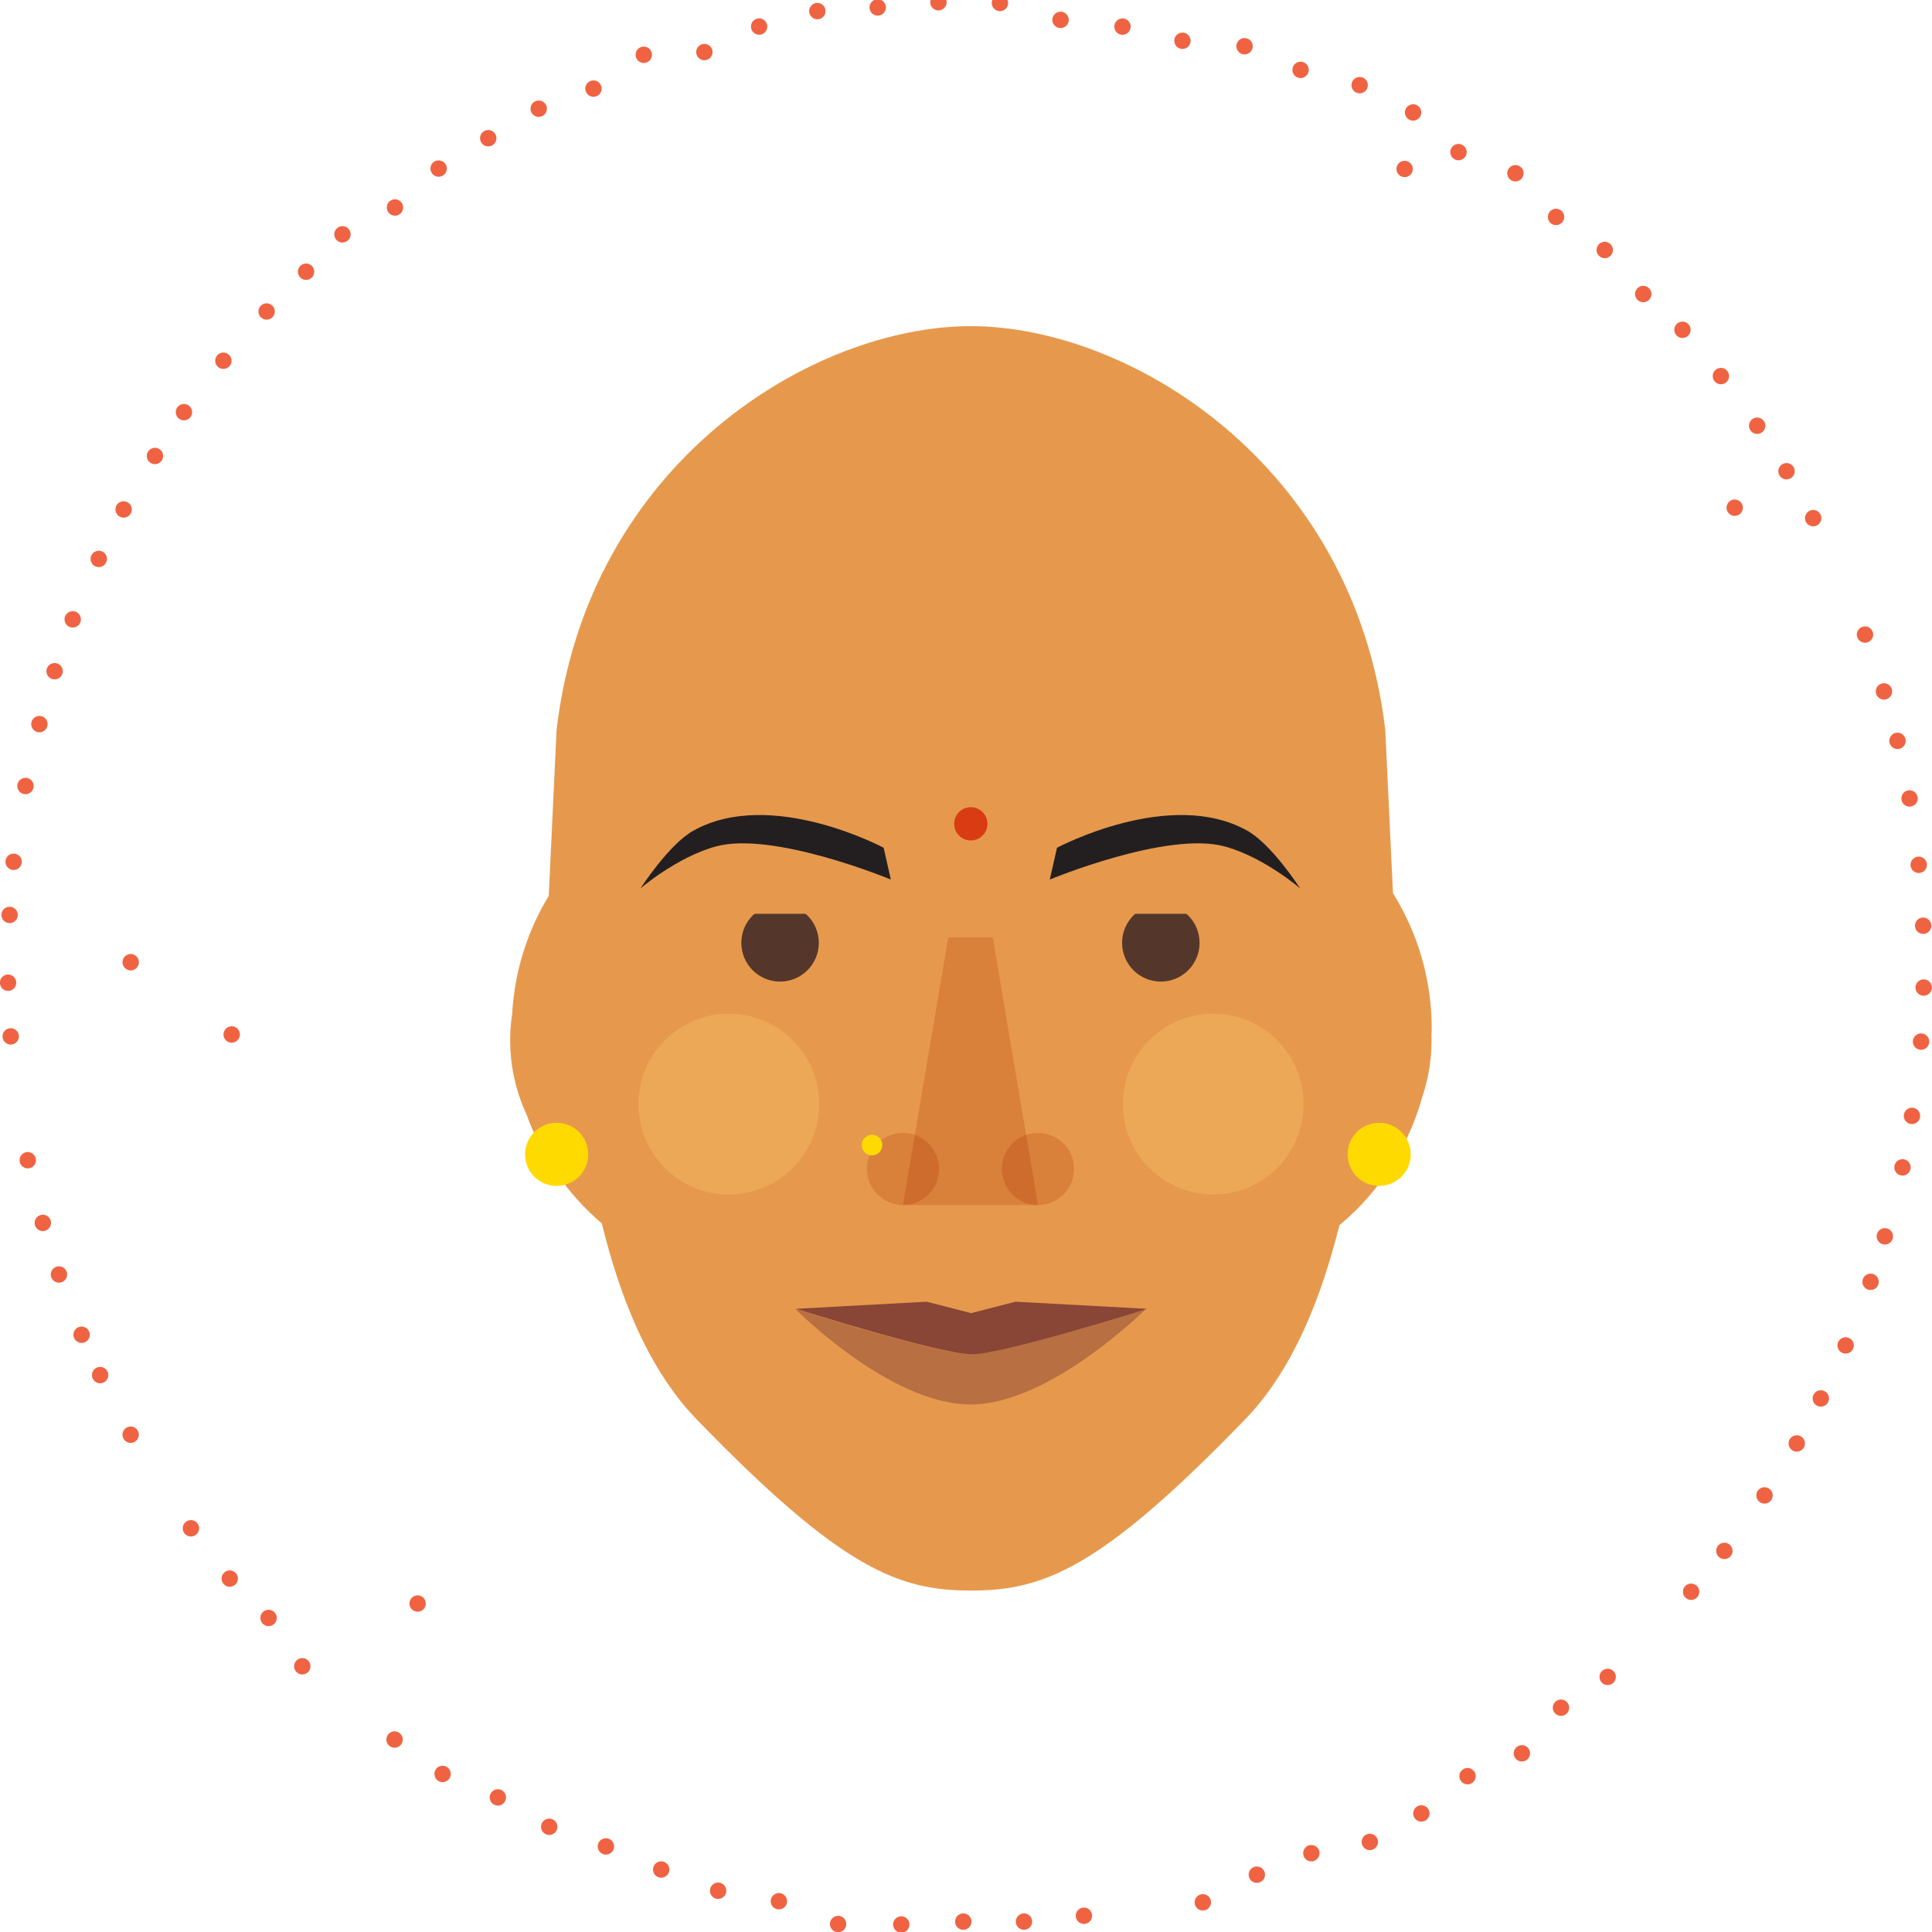
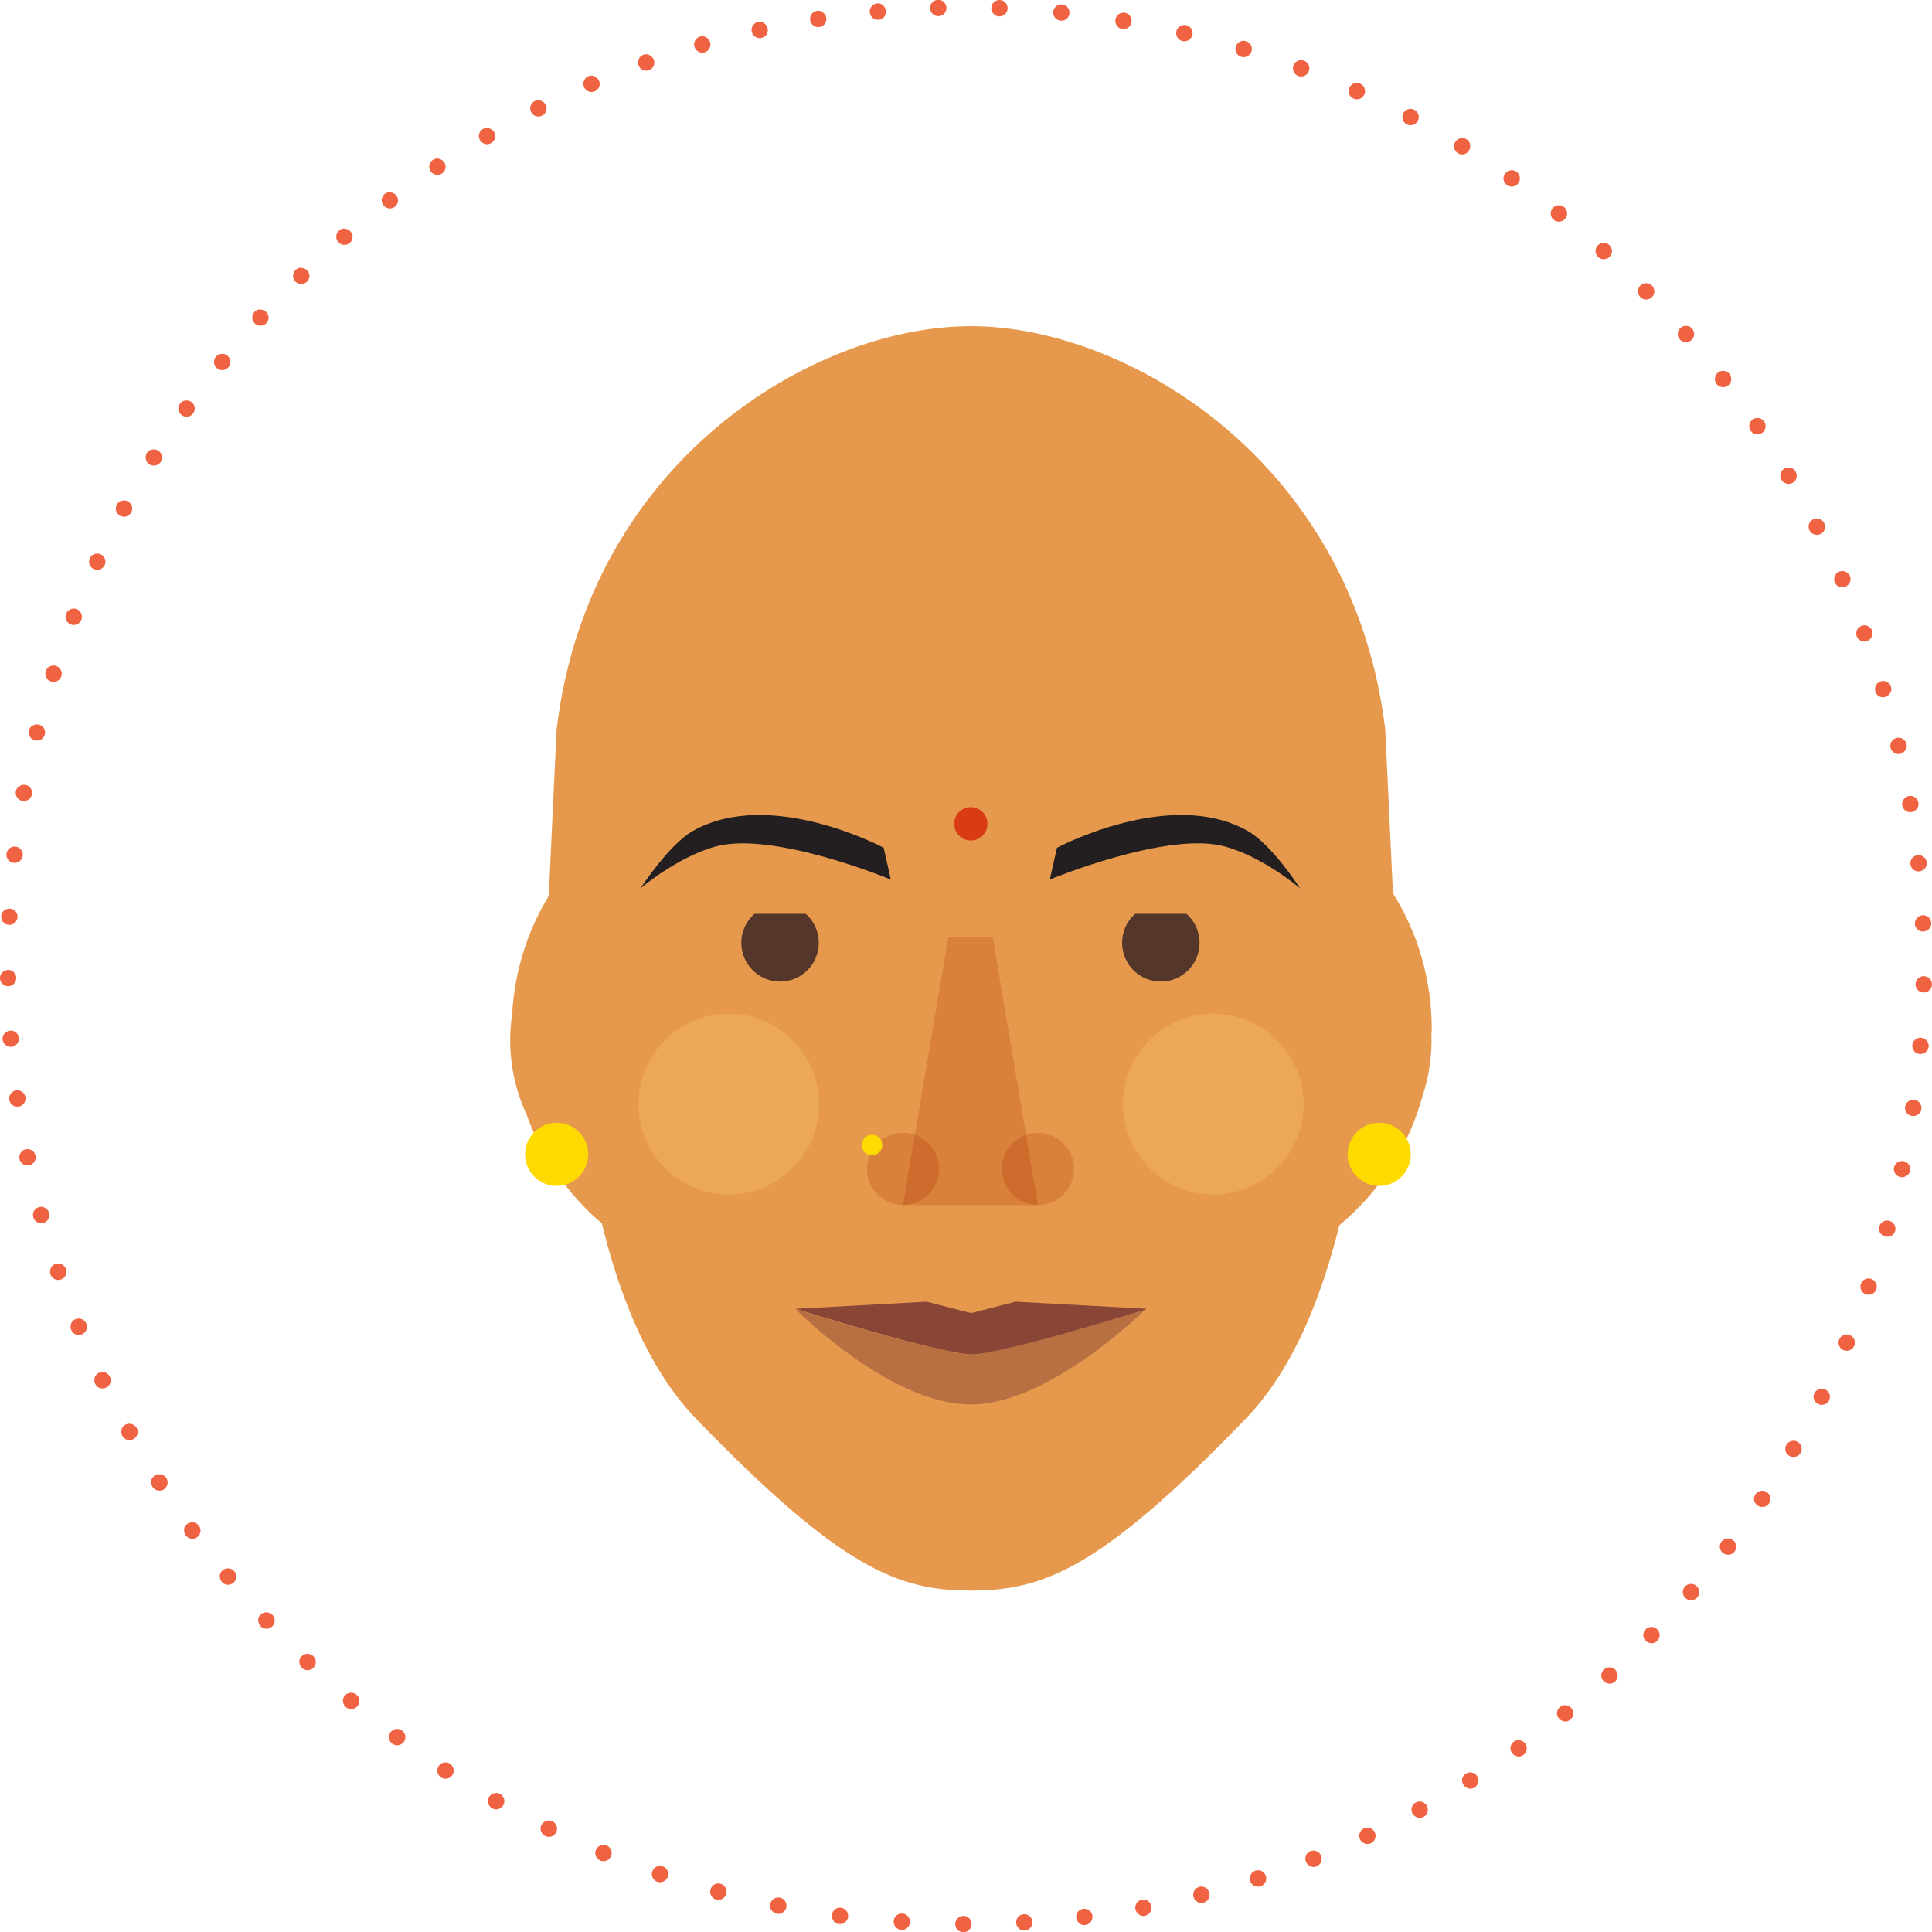
<svg xmlns="http://www.w3.org/2000/svg" viewBox="0 0 304.19 304.17">
  <defs>
    <style>.cls-1{isolation:isolate;}.cls-2{fill:#e6994d;}.cls-3{fill:#231f20;}.cls-4,.cls-5{fill:#d07730;opacity:0.3;}.cls-4{mix-blend-mode:screen;}.cls-10,.cls-5,.cls-8,.cls-9{mix-blend-mode:multiply;}.cls-6{fill:#54372a;}.cls-7{fill:#ffda00;}.cls-8,.cls-9{fill:#9873b3;}.cls-9{opacity:0.5;}.cls-10{fill:#f1623a;}.cls-11{fill:#f06342;}</style>
  </defs>
  <g class="cls-1">
    <g id="text_images" data-name="text/images">
      <path class="cls-2" d="M10490,12248a40.1,40.1,0,0,0-6.1-21.31l-1.21-25.72c-5-42.13-40.53-63.57-65.24-63.57-24.9,0-60.27,21.44-65.24,63.57l-1.23,26.13a40.07,40.07,0,0,0-5.76,18.57,27.82,27.82,0,0,0,2.28,15.9,40.36,40.36,0,0,0,11.84,17.11c1.74,7,5.67,21.29,14.88,30.8,22.83,23.59,31.83,27,43.18,27h0.09c11.35,0,20.35-3.38,43.18-27,9.09-9.39,13-23.52,14.81-30.53a40.31,40.31,0,0,0,13.07-20.31,27.76,27.76,0,0,0,1.41-9.72C10490,12248.57,10490,12248.26,10490,12248Z" transform="translate(-10264.58 -12086.05)" />
      <path class="cls-3" d="M10431,12219.53l-1.13,5s18.51-7.68,27.54-5.21c6.16,1.68,11.87,6.6,11.87,6.6s-4.43-6.9-8.3-9.07C10448.83,12210,10431,12219.53,10431,12219.53Z" transform="translate(-10264.58 -12086.05)" />
      <path class="cls-3" d="M10403.71,12219.53l1.13,5s-18.51-7.68-27.54-5.21c-6.16,1.68-11.87,6.6-11.87,6.6s4.43-6.9,8.3-9.07C10385.93,12210,10403.71,12219.53,10403.71,12219.53Z" transform="translate(-10264.58 -12086.05)" />
      <circle class="cls-4" cx="114.75" cy="173.84" r="14.23" />
      <circle class="cls-4" cx="191.02" cy="173.84" r="14.23" />
      <polygon class="cls-5" points="163.43 189.74 142.17 189.74 149.3 147.59 156.31 147.59 163.43 189.74" />
      <circle class="cls-5" cx="142.17" cy="184.05" r="5.68" />
      <circle class="cls-5" cx="163.43" cy="184.05" r="5.68" />
      <circle class="cls-6" cx="122.82" cy="148.45" r="6.1" />
      <circle class="cls-6" cx="182.77" cy="148.45" r="6.1" />
      <circle class="cls-7" cx="87.64" cy="181.75" r="4.97" />
      <circle class="cls-7" cx="217.15" cy="181.75" r="4.97" />
      <path class="cls-8" d="M10424.48,12291l-7,1.8-7-1.8-20.58,1.12s22.73,7.16,27.63,7.16,27.63-7.16,27.63-7.16Z" transform="translate(-10264.58 -12086.05)" />
      <path class="cls-9" d="M10417.43,12307.18c12.49,0,27.58-15.05,27.58-15.05s-22.64,7.16-27.61,7.16-27.61-7.16-27.61-7.16,14.89,15.05,27.58,15.05h0Z" transform="translate(-10264.58 -12086.05)" />
      <circle class="cls-10" cx="152.85" cy="129.71" r="2.62" />
      <polygon class="cls-2" points="175.63 143.88 190.29 143.88 182.96 136.89 175.63 143.88" />
      <polygon class="cls-2" points="115.65 143.88 130.31 143.88 122.98 136.89 115.65 143.88" />
      <circle class="cls-7" cx="137.3" cy="180.29" r="1.62" />
-       <circle class="cls-11" cx="10541.29" cy="12153.15" r="1.29" transform="translate(-13180.83 8882.57) rotate(-82.29)" />
-       <circle class="cls-11" cx="10535.88" cy="12145.72" r="1.29" transform="translate(-12620.49 9668.27) rotate(-85.76)" />
-       <circle class="cls-11" cx="10530.04" cy="12138.64" r="1.29" transform="translate(-12014.15 10417.89) rotate(-89.23)" />
-       <circle class="cls-11" cx="10523.77" cy="12131.91" r="1.29" transform="translate(-10824.85 -11576.41) rotate(-2.7)" />
-       <circle class="cls-11" cx="10517.1" cy="12125.57" r="1.29" transform="translate(-11510.57 -10881.5) rotate(-6.19)" />
-       <circle class="cls-11" cx="10510.04" cy="12119.64" r="1.29" transform="translate(-12155.04 -10143.55) rotate(-9.69)" />
-       <circle class="cls-11" cx="10502.6" cy="12114.13" r="1.29" transform="translate(-12756.06 -9363.97) rotate(-13.22)" />
-       <circle class="cls-11" cx="10494.81" cy="12109.07" r="1.29" transform="translate(-13311.18 -8544.42) rotate(-16.76)" />
-       <circle class="cls-11" cx="10486.67" cy="12104.48" r="1.29" transform="translate(-13817.7 -7686.95) rotate(-20.34)" />
-       <circle class="cls-11" cx="10478.22" cy="12100.38" r="1.29" transform="translate(-14272.8 -6794.14) rotate(-23.94)" />
-       <circle class="cls-11" cx="10469.45" cy="12096.8" r="1.29" transform="translate(-14673.59 -5869.16) rotate(-27.56)" />
-       <circle class="cls-11" cx="10460.4" cy="12093.75" r="1.29" transform="translate(-15017.25 -4915.86) rotate(-31.21)" />
-       <circle class="cls-11" cx="10451.07" cy="12091.26" r="1.29" transform="translate(-15301.19 -3938.82) rotate(-34.87)" />
-       <circle class="cls-11" cx="10441.48" cy="12089.35" r="1.29" transform="translate(-15523.23 -2943.36) rotate(-38.55)" />
-       <circle class="cls-11" cx="10431.7" cy="12088.05" r="1.29" transform="translate(-15681.68 -1936.27) rotate(-42.23)" />
-       <circle class="cls-11" cx="10421.97" cy="12087.38" r="1.29" transform="translate(-15775.77 -924.22) rotate(-45.91)" />
-       <circle class="cls-11" cx="10412.34" cy="12087.34" r="1.29" transform="translate(-15805.71 87.35) rotate(-49.57)" />
-       <circle class="cls-11" cx="10402.82" cy="12087.91" r="1.29" transform="translate(-15772.32 1092.87) rotate(-53.21)" />
-       <circle class="cls-11" cx="10393.44" cy="12089.06" r="1.29" transform="translate(-15676.98 2087.36) rotate(-56.83)" />
-       <circle class="cls-11" cx="10384.22" cy="12090.79" r="1.29" transform="translate(-15521.49 3066.52) rotate(-60.42)" />
-       <circle class="cls-11" cx="10375.18" cy="12093.08" r="1.29" transform="translate(-15307.87 4026.71) rotate(-63.98)" />
-       <circle class="cls-11" cx="10366.35" cy="12095.92" r="1.29" transform="translate(-15038.25 4964.9) rotate(-67.53)" />
-       <circle class="cls-11" cx="10357.74" cy="12099.27" r="1.29" transform="translate(-14714.7 5878.59) rotate(-71.04)" />
-       <circle class="cls-11" cx="10349.38" cy="12103.14" r="1.29" transform="translate(-14339.18 6765.74) rotate(-74.54)" />
-       <circle class="cls-11" cx="10341.28" cy="12107.5" r="1.29" transform="translate(-13913.47 7624.65) rotate(-78.02)" />
-       <circle class="cls-11" cx="10333.48" cy="12112.33" r="1.29" transform="translate(-13439.08 8453.84) rotate(-81.49)" />
-       <circle class="cls-11" cx="10325.99" cy="12117.62" r="1.29" transform="translate(-12917.34 9251.92) rotate(-84.95)" />
-       <circle class="cls-11" cx="10318.83" cy="12123.35" r="1.29" transform="translate(-12349.34 10017.53) rotate(-88.42)" />
-       <circle class="cls-11" cx="10312.03" cy="12129.51" r="1.29" transform="translate(-10658.27 -11740.03) rotate(-1.89)" />
-       <circle class="cls-11" cx="10305.61" cy="12136.08" r="1.29" transform="translate(-11354.18 -11069.3) rotate(-5.37)" />
-       <circle class="cls-11" cx="10299.58" cy="12143.05" r="1.29" transform="translate(-12011.79 -10355.01) rotate(-8.86)" />
-       <circle class="cls-11" cx="10293.98" cy="12150.38" r="1.29" transform="translate(-12628.94 -9598.19) rotate(-12.37)" />
-       <circle class="cls-11" cx="10288.82" cy="12158.08" r="1.29" transform="translate(-13203.15 -8800.11) rotate(-15.91)" />
-       <circle class="cls-11" cx="10284.12" cy="12166.13" r="1.29" transform="translate(-13731.7 -7962.38) rotate(-19.47)" />
-       <circle class="cls-11" cx="10279.91" cy="12174.49" r="1.29" transform="translate(-14211.63 -7087.1) rotate(-23.06)" />
-       <circle class="cls-11" cx="10276.2" cy="12183.17" r="1.29" transform="translate(-14639.86 -6176.96) rotate(-26.67)" />
-       <circle class="cls-11" cx="10273.03" cy="12192.15" r="1.29" transform="translate(-15013.3 -5235.32) rotate(-30.31)" />
-       <circle class="cls-11" cx="10270.4" cy="12201.4" r="1.29" transform="translate(-15328.99 -4266.3) rotate(-33.97)" />
-       <circle class="cls-11" cx="10268.35" cy="12210.91" r="1.29" transform="translate(-15584.3 -3274.76) rotate(-37.64)" />
-       <circle class="cls-11" cx="10266.89" cy="12220.65" r="1.29" transform="translate(-15777.07 -2266.33) rotate(-41.31)" />
-       <circle class="cls-11" cx="10266.07" cy="12230.4" r="1.29" transform="translate(-15905.65 -1247.71) rotate(-44.99)" />
-       <circle class="cls-11" cx="10265.87" cy="12240.06" r="1.29" transform="translate(-15969.41 -225.29) rotate(-48.65)" />
-       <circle class="cls-11" cx="10266.28" cy="12249.61" r="1.29" transform="translate(-15968.6 795.13) rotate(-52.3)" />
-       <circle class="cls-11" cx="10267.29" cy="12259.03" r="1.29" transform="matrix(0.56, -0.83, 0.83, 0.56, -15904.1, 1808.29)" />
-       <circle class="cls-11" cx="10268.88" cy="12268.29" r="1.29" transform="translate(-15777.28 2809.52) rotate(-59.52)" />
-       <circle class="cls-11" cx="10271.04" cy="12277.37" r="1.29" transform="translate(-15589.79 3794.8) rotate(-63.09)" />
-       <circle class="cls-11" cx="10273.73" cy="12286.26" r="1.29" transform="translate(-15343.5 4760.69) rotate(-66.64)" />
-       <circle class="cls-11" cx="10276.96" cy="12294.93" r="1.29" transform="translate(-15040.25 5704.28) rotate(-70.16)" />
-       <circle class="cls-11" cx="10280.7" cy="12303.35" r="1.29" transform="translate(-14681.86 6623.14) rotate(-73.67)" />
-       <circle class="cls-11" cx="10284.94" cy="12311.51" r="1.29" transform="translate(-14269.97 7515.18) rotate(-77.15)" />
-       <circle class="cls-11" cx="10289.65" cy="12319.39" r="1.29" transform="matrix(0.16, -0.99, 0.99, 0.16, -13806.06, 8378.53)" />
-       <circle class="cls-11" cx="10294.83" cy="12326.96" r="1.29" transform="translate(-13291.4 9211.48) rotate(-84.09)" />
-       <circle class="cls-11" cx="10300.45" cy="12334.21" r="1.29" transform="translate(-12727.08 10012.32) rotate(-87.55)" />
-       <circle class="cls-11" cx="10306.51" cy="12341.1" r="1.29" transform="translate(-10482.28 -11900.93) rotate(-1.02)" />
-       <circle class="cls-11" cx="10312.98" cy="12347.62" r="1.29" transform="translate(-11200.37 -11240.02) rotate(-4.49)" />
-       <circle class="cls-11" cx="10319.84" cy="12353.74" r="1.29" transform="matrix(0.99, -0.14, 0.14, 0.99, -11880.41, -10532.95)" />
-       <circle class="cls-11" cx="10327.09" cy="12359.46" r="1.29" transform="translate(-12519.97 -9780.76) rotate(-11.49)" />
-       <circle class="cls-11" cx="10334.7" cy="12364.73" r="1.29" transform="translate(-13116.33 -8984.69) rotate(-15.02)" />
-       <circle class="cls-11" cx="10342.66" cy="12369.55" r="1.29" transform="translate(-13666.5 -8146.38) rotate(-18.58)" />
-       <circle class="cls-11" cx="10350.95" cy="12373.88" r="1.29" transform="translate(-14167.25 -7267.93) rotate(-22.16)" />
-       <circle class="cls-11" cx="10359.55" cy="12377.72" r="1.29" transform="translate(-14615.19 -6352.08) rotate(-25.77)" />
-       <circle class="cls-11" cx="10368.45" cy="12381.03" r="1.29" transform="translate(-15006.93 -5402.26) rotate(-29.4)" />
-       <circle class="cls-11" cx="10377.63" cy="12383.79" r="1.29" transform="translate(-15339.17 -4422.68) rotate(-33.05)" />
-       <circle class="cls-11" cx="10387.08" cy="12385.99" r="1.29" transform="translate(-15608.95 -3418.37) rotate(-36.72)" />
-       <circle class="cls-11" cx="10396.77" cy="12387.6" r="1.29" transform="translate(-15813.76 -2395.13) rotate(-40.39)" />
-       <circle class="cls-11" cx="10406.54" cy="12388.58" r="1.29" transform="translate(-15951.81 -1359.94) rotate(-44.07)" />
-       <circle class="cls-11" cx="10416.23" cy="12388.94" r="1.29" transform="translate(-16022.27 -319.9) rotate(-47.74)" />
-       <circle class="cls-11" cx="10425.81" cy="12388.67" r="1.29" transform="translate(-16025.3 718.67) rotate(-51.39)" />
-       <circle class="cls-11" cx="10435.26" cy="12387.81" r="1.29" transform="translate(-15961.75 1749.97) rotate(-55.02)" />
-       <circle class="cls-11" cx="10444.56" cy="12386.36" r="1.29" transform="matrix(0.52, -0.85, 0.85, 0.52, -15833.05, 2768.83)" />
-       <circle class="cls-11" cx="10453.69" cy="12384.35" r="1.29" transform="translate(-15641.04 3770.76) rotate(-62.2)" />
-       <circle class="cls-11" cx="10462.63" cy="12381.79" r="1.29" transform="translate(-15387.78 4751.88) rotate(-65.76)" />
-       <circle class="cls-11" cx="10471.36" cy="12378.69" r="1.29" transform="translate(-15075.41 5708.93) rotate(-69.29)" />
-       <circle class="cls-11" cx="10479.84" cy="12375.08" r="1.29" transform="translate(-14706.05 6639.16) rotate(-72.79)" />
-       <circle class="cls-11" cx="10488.07" cy="12370.96" r="1.29" transform="translate(-14281.71 7540.22) rotate(-76.28)" />
-       <circle class="cls-11" cx="10496.02" cy="12366.37" r="1.29" transform="translate(-13804.23 8410.1) rotate(-79.76)" />
-       <circle class="cls-11" cx="10503.67" cy="12361.3" r="1.29" transform="translate(-13275.27 9246.93) rotate(-83.22)" />
-       <circle class="cls-11" cx="10511" cy="12355.79" r="1.29" transform="translate(-12696.29 10048.94) rotate(-86.69)" />
-       <circle class="cls-11" cx="10517.98" cy="12349.84" r="1.29" transform="translate(-10297.15 -12058.24) rotate(-0.15)" />
-       <circle class="cls-11" cx="10524.6" cy="12343.47" r="1.29" transform="matrix(1, -0.06, 0.06, 1, -11023.77, -11396.1)" />
-       <circle class="cls-11" cx="10530.82" cy="12336.7" r="1.29" transform="translate(-11710.55 -10687.77) rotate(-7.11)" />
-       <circle class="cls-11" cx="10536.64" cy="12329.55" r="1.29" transform="translate(-12355.15 -9934.53) rotate(-10.61)" />
-       <circle class="cls-11" cx="10542.03" cy="12322.03" r="1.29" transform="translate(-12954.98 -9137.91) rotate(-14.14)" />
-       <circle class="cls-11" cx="10546.96" cy="12314.16" r="1.29" transform="translate(-13507.21 -8299.74) rotate(-17.69)" />
-       <circle class="cls-11" cx="10551.42" cy="12305.95" r="1.29" transform="translate(-14008.8 -7422.33) rotate(-21.26)" />
-       <circle class="cls-11" cx="10555.38" cy="12297.42" r="1.29" transform="translate(-14456.57 -6508.57) rotate(-24.86)" />
-       <circle class="cls-11" cx="10558.82" cy="12288.6" r="1.29" transform="translate(-14847.36 -5562.02) rotate(-28.49)" />
-       <circle class="cls-11" cx="10561.73" cy="12279.48" r="1.29" transform="translate(-15178.11 -4586.97) rotate(-32.13)" />
-       <circle class="cls-11" cx="10564.07" cy="12270.1" r="1.29" transform="translate(-15446.08 -3588.5) rotate(-35.8)" />
-       <circle class="cls-11" cx="10565.83" cy="12260.47" r="1.29" transform="translate(-15649 -2572.44) rotate(-39.47)" />
-       <circle class="cls-11" cx="10566.97" cy="12250.7" r="1.29" transform="translate(-15785.22 -1546.83) rotate(-43.15)" />
-       <circle class="cls-11" cx="10567.48" cy="12241.01" r="1.29" transform="translate(-15854.49 -517.88) rotate(-46.81)" />
-       <circle class="cls-11" cx="10567.37" cy="12231.41" r="1.29" transform="translate(-15857.19 508.38) rotate(-50.46)" />
-       <circle class="cls-11" cx="10566.66" cy="12221.94" r="1.29" transform="translate(-15794.42 1526.18) rotate(-54.09)" />
-       <circle class="cls-11" cx="10565.36" cy="12212.62" r="1.29" transform="translate(-15667.83 2530.37) rotate(-57.7)" />
-       <circle class="cls-11" cx="10563.5" cy="12203.45" r="1.29" transform="translate(-15479.48 3516.49) rotate(-61.28)" />
-       <circle class="cls-11" cx="10561.08" cy="12194.48" r="1.29" transform="translate(-15231.67 4480.79) rotate(-64.83)" />
-       <circle class="cls-11" cx="10558.13" cy="12185.71" r="1.29" transform="translate(-14926.77 5420.13) rotate(-68.36)" />
-       <circle class="cls-11" cx="10554.66" cy="12177.17" r="1.29" transform="matrix(0.31, -0.95, 0.95, 0.31, -14567.13, 6331.94)" />
-       <circle class="cls-11" cx="10550.68" cy="12168.88" r="1.29" transform="translate(-14154.94 7214.09) rotate(-75.36)" />
-       <circle class="cls-11" cx="10546.22" cy="12160.87" r="1.29" transform="translate(-13692.24 8064.82) rotate(-78.83)" />
-       <circle class="cls-11" cx="10541.29" cy="12153.15" r="1.29" transform="matrix(0.13, -0.99, 0.99, 0.13, -13180.83, 8882.57)" />
+       <path class="cls-11" d="M10541.11,12154.43a1.29,1.29,0,1,1,1.45-1.1A1.29,1.29,0,0,1,10541.11,12154.43Zm-3.95-8.61a1.29,1.29,0,1,0-1.38,1.19A1.29,1.29,0,0,0,10537.17,12145.82Zm-5.84-7.16a1.29,1.29,0,1,0-1.3,1.27A1.29,1.29,0,0,0,10531.33,12138.66Zm-6.27-6.8a1.29,1.29,0,1,0-1.23,1.35A1.29,1.29,0,0,0,10525.06,12131.85Zm-6.68-6.42a1.29,1.29,0,1,0-1.14,1.42A1.29,1.29,0,0,0,10518.38,12125.43Zm-7.07-6a1.29,1.29,0,1,0-1.05,1.49A1.29,1.29,0,0,0,10511.31,12119.42Zm-7.45-5.59a1.29,1.29,0,1,0-1,1.55A1.29,1.29,0,0,0,10503.85,12113.83Zm-7.81-5.14a1.29,1.29,0,1,0-.86,1.6A1.29,1.29,0,0,0,10496,12108.7Zm-8.16-4.67a1.29,1.29,0,1,0-.76,1.65A1.29,1.29,0,0,0,10487.88,12104Zm-8.49-4.17a1.29,1.29,0,1,0-.65,1.7A1.29,1.29,0,0,0,10479.39,12099.86Zm-8.8-3.66a1.29,1.29,0,1,0-.55,1.74A1.29,1.29,0,0,0,10470.59,12096.2Zm-9.1-3.12a1.29,1.29,0,1,0-.43,1.77A1.29,1.29,0,0,0,10461.5,12093.08Zm-9.37-2.56a1.29,1.29,0,1,0-.32,1.79A1.29,1.29,0,0,0,10452.12,12090.52Zm-9.64-2a1.29,1.29,0,1,0-.2,1.81A1.29,1.29,0,0,0,10442.49,12088.55Zm-9.83-1.37a1.29,1.29,0,1,0-.09,1.82A1.29,1.29,0,0,0,10432.65,12087.18Zm-9.79-.73a1.29,1.29,0,1,0,0,1.82A1.29,1.29,0,0,0,10422.87,12086.46Zm-9.7-.1a1.29,1.29,0,1,0,.14,1.81A1.29,1.29,0,0,0,10413.17,12086.36Zm-9.58.51a1.29,1.29,0,1,0,.26,1.8A1.29,1.29,0,0,0,10403.59,12086.88Zm-9.45,1.11a1.29,1.29,0,1,0,.37,1.78A1.29,1.29,0,0,0,10394.14,12088Zm-9.29,1.69a1.29,1.29,0,1,0,.48,1.76A1.29,1.29,0,0,0,10384.85,12089.68Zm-9.11,2.25a1.29,1.29,0,1,0,.59,1.72A1.29,1.29,0,0,0,10375.75,12091.93Zm-8.91,2.8a1.29,1.29,0,1,0,.7,1.68A1.29,1.29,0,0,0,10366.84,12094.73Zm-8.68,3.33a1.29,1.29,0,1,0,.8,1.64A1.29,1.29,0,0,0,10358.16,12098.06Zm-8.44,3.84a1.29,1.29,0,1,0,.9,1.58A1.29,1.29,0,0,0,10349.72,12101.9Zm-8.17,4.34a1.29,1.29,0,1,0,1,1.53A1.29,1.29,0,0,0,10341.55,12106.24Zm-7.88,4.82a1.29,1.29,0,1,0,1.08,1.46A1.29,1.29,0,0,0,10333.67,12111.05Zm-7.57,5.28a1.29,1.29,0,1,0,1.17,1.4A1.29,1.29,0,0,0,10326.1,12116.34Zm-7.23,5.73a1.29,1.29,0,1,0,1.25,1.32A1.29,1.29,0,0,0,10318.87,12122.07Zm-6.88,6.16a1.29,1.29,0,1,0,1.33,1.24A1.29,1.29,0,0,0,10312,12128.23Zm-6.5,6.57a1.29,1.29,0,1,0,1.4,1.16A1.29,1.29,0,0,0,10305.49,12134.8Zm-6.1,7a1.29,1.29,0,1,0,1.47,1.07A1.29,1.29,0,0,0,10299.39,12141.77Zm-5.68,7.35a1.29,1.29,0,1,0,1.53,1A1.29,1.29,0,0,0,10293.7,12149.13Zm-5.24,7.72a1.29,1.29,0,1,0,1.59.89A1.29,1.29,0,0,0,10288.46,12156.85Zm-4.77,8.07a1.29,1.29,0,1,0,1.64.78A1.29,1.29,0,0,0,10283.69,12164.91Zm-4.29,8.4a1.29,1.29,0,1,0,1.69.68A1.29,1.29,0,0,0,10279.4,12173.31Zm-3.78,8.71a1.29,1.29,0,1,0,1.73.57A1.29,1.29,0,0,0,10275.62,12182Zm-3.25,9a1.29,1.29,0,1,0,1.76.46A1.29,1.29,0,0,0,10272.38,12191Zm-2.69,9.29a1.29,1.29,0,1,0,1.79.35A1.29,1.29,0,0,0,10269.68,12200.33Zm-2.12,9.56a1.29,1.29,0,1,0,1.81.23A1.29,1.29,0,0,0,10267.56,12209.89Zm-1.52,9.8a1.29,1.29,0,1,0,1.82.12A1.29,1.29,0,0,0,10266,12219.68Zm-0.89,9.81a1.29,1.29,0,1,0,1.82,0A1.29,1.29,0,0,0,10265.15,12229.49Zm-0.25,9.72a1.29,1.29,0,1,0,1.82-.12A1.29,1.29,0,0,0,10264.9,12239.21Zm0.36,9.61a1.29,1.29,0,1,0,1.81-.23A1.29,1.29,0,0,0,10265.27,12248.82Zm1,9.48a1.29,1.29,0,1,0,1.79-.34A1.29,1.29,0,0,0,10266.23,12258.31Zm1.55,9.33a1.29,1.29,0,1,0,1.76-.46A1.29,1.29,0,0,0,10267.77,12267.64Zm2.11,9.16a1.29,1.29,0,1,0,1.73-.57A1.29,1.29,0,0,0,10269.89,12276.79Zm2.66,9a1.29,1.29,0,1,0,1.69-.67A1.29,1.29,0,0,0,10272.55,12285.75Zm3.2,8.74a1.29,1.29,0,1,0,1.65-.77A1.29,1.29,0,0,0,10275.75,12294.49Zm3.72,8.5a1.29,1.29,0,1,0,1.6-.87A1.29,1.29,0,0,0,10279.46,12303Zm4.22,8.24a1.29,1.29,0,1,0,1.54-1A1.29,1.29,0,0,0,10283.68,12311.23Zm4.7,8a1.29,1.29,0,1,0,1.48-1.06A1.29,1.29,0,0,0,10288.38,12319.18Zm5.17,7.65a1.29,1.29,0,1,0,1.41-1.15A1.29,1.29,0,0,0,10293.55,12326.83Zm5.62,7.32a1.29,1.29,0,1,0,1.34-1.23A1.29,1.29,0,0,0,10299.17,12334.15Zm6.05,7a1.29,1.29,0,1,0,1.26-1.31A1.29,1.29,0,0,0,10305.22,12341.12Zm6.47,6.6a1.29,1.29,0,1,0,1.18-1.38A1.29,1.29,0,0,0,10311.69,12347.72Zm6.87,6.2a1.29,1.29,0,1,0,1.1-1.45A1.29,1.29,0,0,0,10318.57,12353.92Zm7.26,5.79a1.29,1.29,0,1,0,1-1.52A1.29,1.29,0,0,0,10325.83,12359.71Zm7.63,5.35a1.29,1.29,0,1,0,.91-1.58A1.29,1.29,0,0,0,10333.46,12365.06Zm8,4.89a1.29,1.29,0,1,0,.81-1.63A1.29,1.29,0,0,0,10341.44,12370Zm8.32,4.41a1.29,1.29,0,1,0,.71-1.68A1.29,1.29,0,0,0,10349.75,12374.37Zm8.64,3.91a1.29,1.29,0,1,0,.6-1.72A1.29,1.29,0,0,0,10358.39,12378.28Zm8.94,3.38a1.29,1.29,0,1,0,.49-1.75A1.29,1.29,0,0,0,10367.33,12381.66Zm9.22,2.84a1.29,1.29,0,1,0,.38-1.78A1.29,1.29,0,0,0,10376.55,12384.49Zm9.49,2.27a1.29,1.29,0,1,0,.26-1.8A1.29,1.29,0,0,0,10386,12386.76Zm9.75,1.67a1.29,1.29,0,1,0,.15-1.81A1.29,1.29,0,0,0,10395.79,12388.43Zm9.82,1a1.29,1.29,0,1,0,0-1.82A1.29,1.29,0,0,0,10405.62,12389.48Zm9.74,0.41a1.29,1.29,0,1,0-.09-1.82A1.29,1.29,0,0,0,10415.36,12389.89Zm9.64-.21a1.29,1.29,0,1,0-.2-1.81A1.29,1.29,0,0,0,10425,12389.68Zm9.52-.81a1.29,1.29,0,1,0-.32-1.79A1.29,1.29,0,0,0,10434.52,12388.86Zm9.37-1.4a1.29,1.29,0,1,0-.43-1.77A1.29,1.29,0,0,0,10443.89,12387.46Zm9.2-2a1.29,1.29,0,1,0-.54-1.74A1.29,1.29,0,0,0,10453.09,12385.49Zm9-2.53a1.29,1.29,0,1,0-.65-1.7A1.29,1.29,0,0,0,10462.1,12383Zm8.8-3.07a1.29,1.29,0,1,0-.75-1.66A1.29,1.29,0,0,0,10470.9,12379.89Zm8.56-3.59a1.29,1.29,0,1,0-.85-1.61A1.29,1.29,0,0,0,10479.46,12376.31Zm8.31-4.09a1.29,1.29,0,1,0-.95-1.56A1.29,1.29,0,0,0,10487.77,12372.21Zm8-4.58a1.29,1.29,0,1,0-1-1.5A1.29,1.29,0,0,0,10495.8,12367.63Zm7.73-5.05a1.29,1.29,0,1,0-1.13-1.43A1.29,1.29,0,0,0,10503.52,12362.58Zm7.4-5.51a1.29,1.29,0,1,0-1.21-1.36A1.29,1.29,0,0,0,10510.93,12357.07Zm7.06-5.95a1.29,1.29,0,1,0-1.29-1.28A1.29,1.29,0,0,0,10518,12351.13Zm6.69-6.37a1.29,1.29,0,1,0-1.37-1.2A1.29,1.29,0,0,0,10524.68,12344.76Zm6.31-6.78a1.29,1.29,0,1,0-1.44-1.12A1.29,1.29,0,0,0,10531,12338Zm5.9-7.16a1.29,1.29,0,1,0-1.5-1A1.29,1.29,0,0,0,10536.88,12330.82Zm5.46-7.54a1.29,1.29,0,1,0-1.56-.93A1.29,1.29,0,0,0,10542.34,12323.28Zm5-7.89a1.29,1.29,0,1,0-1.62-.84A1.29,1.29,0,0,0,10547.35,12315.38Zm4.53-8.23a1.29,1.29,0,1,0-1.67-.73A1.29,1.29,0,0,0,10551.89,12307.15Zm4-8.56a1.29,1.29,0,1,0-1.71-.63A1.29,1.29,0,0,0,10555.92,12298.59Zm3.52-8.86a1.29,1.29,0,1,0-1.75-.52A1.29,1.29,0,0,0,10559.44,12289.73Zm3-9.15a1.29,1.29,0,1,0-1.77-.41A1.29,1.29,0,0,0,10562.41,12280.57Zm2.41-9.43a1.29,1.29,0,1,0-1.8-.29A1.29,1.29,0,0,0,10564.82,12271.14Zm1.82-9.69a1.29,1.29,0,1,0-1.81-.18A1.29,1.29,0,0,0,10566.65,12261.46Zm1.21-9.82a1.29,1.29,0,1,0-1.82-.06A1.29,1.29,0,0,0,10567.85,12251.64Zm0.57-9.75a1.29,1.29,0,1,0-1.82.06A1.29,1.29,0,0,0,10568.42,12241.89Zm-0.05-9.65a1.29,1.29,0,1,0-1.81.17A1.29,1.29,0,0,0,10568.36,12232.23Zm-0.66-9.54a1.29,1.29,0,1,0-1.8.29A1.29,1.29,0,0,0,10567.7,12222.7Zm-1.25-9.39a1.29,1.29,0,1,0-1.78.4A1.29,1.29,0,0,0,10566.45,12213.3Zm-1.82-9.23a1.29,1.29,0,1,0-1.75.51A1.29,1.29,0,0,0,10564.63,12204.07Zm-2.38-9a1.29,1.29,0,1,0-1.71.62A1.29,1.29,0,0,0,10562.25,12195Zm-2.92-8.84a1.29,1.29,0,1,0-1.67.72A1.29,1.29,0,0,0,10559.33,12186.18Zm-3.45-8.61a1.29,1.29,0,1,0-1.62.82A1.29,1.29,0,0,0,10555.88,12177.57Zm-4-8.36a1.29,1.29,0,1,0-1.57.92A1.29,1.29,0,0,0,10551.93,12169.21Zm-4.44-8.09a1.29,1.29,0,1,0-1.51,1A1.29,1.29,0,0,0,10547.48,12161.12Z" transform="translate(-10264.58 -12086.05)" />
    </g>
  </g>
</svg>
